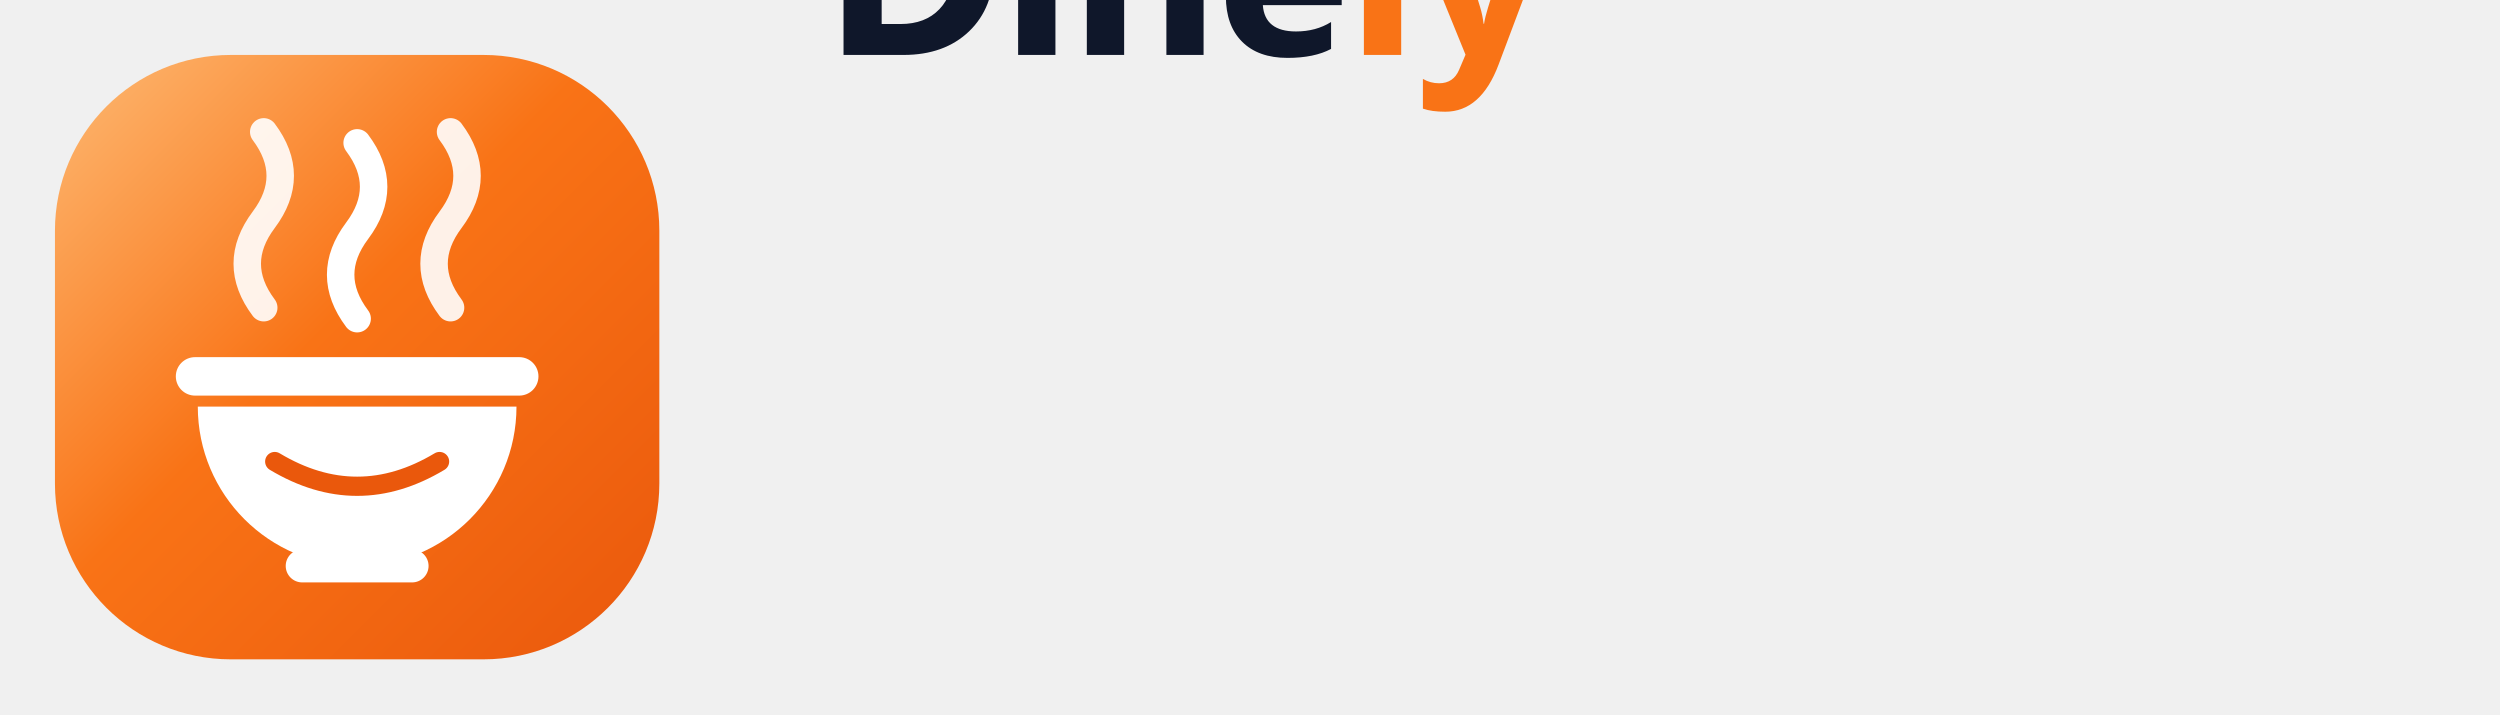
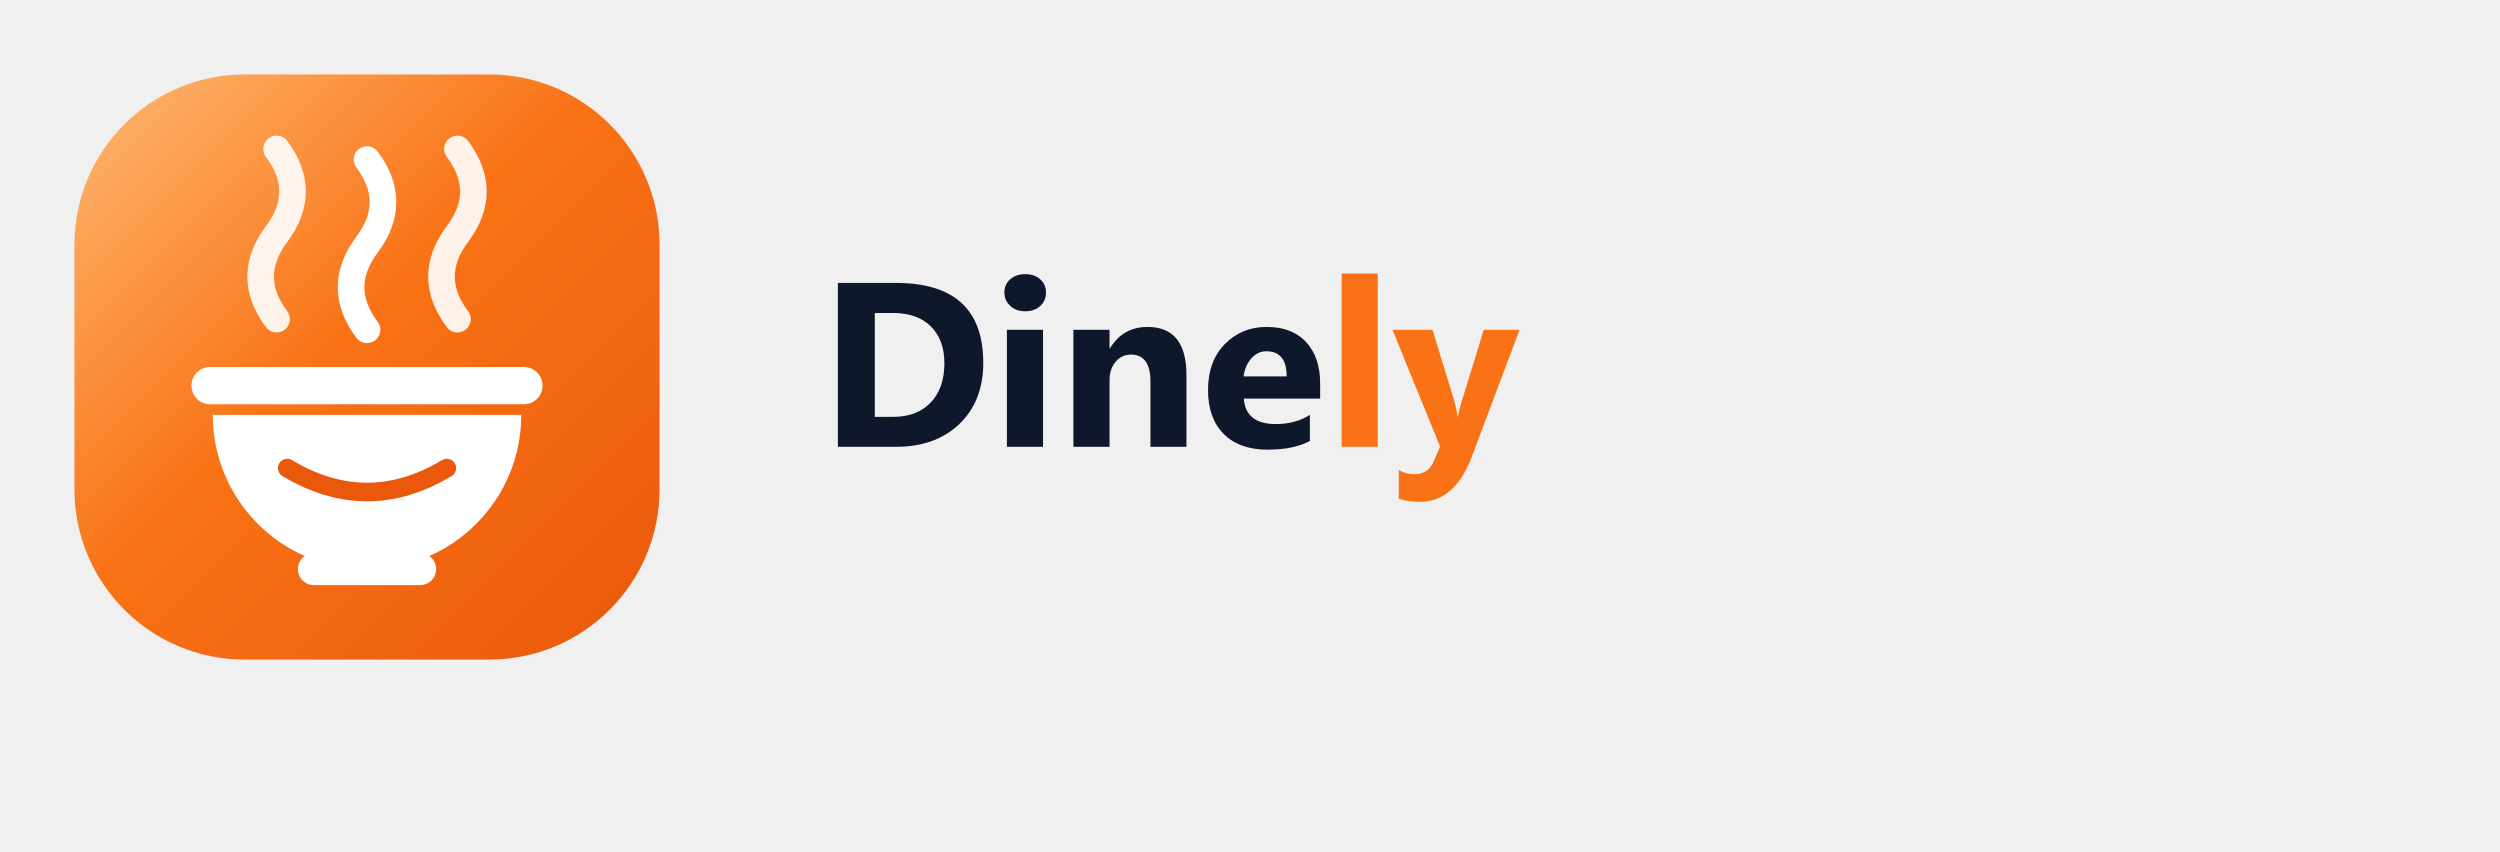
- <svg xmlns="http://www.w3.org/2000/svg" viewBox="-10 -10 455 130" width="455" height="130">
+ <svg xmlns="http://www.w3.org/2000/svg" viewBox="-14 -14 470 160" width="470" height="160">
  <defs>
    <linearGradient id="og" x1="0" y1="0" x2="1" y2="1">
      <stop offset="0" stop-color="#FDBA74" />
      <stop offset="0.45" stop-color="#F97316" />
      <stop offset="1" stop-color="#EA580C" />
    </linearGradient>
  </defs>
  <g>
    <rect width="110" height="110" rx="32" fill="url(#og)" />
    <path d="M38 46 Q32 38 38 30 Q44 22 38 14" fill="none" stroke="#fff" stroke-width="5" stroke-linecap="round" opacity="0.9" />
    <path d="M55 48 Q49 40 55 32 Q61 24 55 16" fill="none" stroke="#fff" stroke-width="5" stroke-linecap="round" />
    <path d="M72 46 Q66 38 72 30 Q78 22 72 14" fill="none" stroke="#fff" stroke-width="5" stroke-linecap="round" opacity="0.9" />
    <rect x="22" y="55" width="66" height="7" rx="3.5" fill="#fff" />
    <path d="M26 64 H84 A29 29 0 0 1 26 64 Z" fill="#fff" />
    <rect x="42" y="90" width="26" height="6" rx="3" fill="#fff" />
    <path d="M40 74 Q55 83 70 74" fill="none" stroke="#EA580C" stroke-width="3.5" stroke-linecap="round" />
  </g>
-   <path d="M143.523 0.000V-30.809H154.438Q170.852 -30.809 170.852 -15.791Q170.852 -8.594 166.372 -4.297Q161.893 0.000 154.438 0.000ZM150.463 -25.158V-5.629H153.900Q158.412 -5.629 160.979 -8.336Q163.547 -11.043 163.547 -15.705Q163.547 -20.109 161.001 -22.634Q158.455 -25.158 153.857 -25.158Z M178.736 -25.480Q177.018 -25.480 175.922 -26.501Q174.826 -27.521 174.826 -29.004Q174.826 -30.529 175.922 -31.496Q177.018 -32.463 178.736 -32.463Q180.477 -32.463 181.562 -31.496Q182.646 -30.529 182.646 -29.004Q182.646 -27.457 181.562 -26.469Q180.477 -25.480 178.736 -25.480ZM182.088 0.000H175.299V-22.000H182.088Z M209.051 0.000H202.283V-12.225Q202.283 -17.338 198.631 -17.338Q196.869 -17.338 195.730 -15.984Q194.592 -14.631 194.592 -12.547V0.000H187.803V-22.000H194.592V-18.520H194.678Q197.105 -22.537 201.746 -22.537Q209.051 -22.537 209.051 -13.471Z M234.188 -9.066H219.836Q220.180 -4.275 225.873 -4.275Q229.504 -4.275 232.254 -5.994V-1.096Q229.203 0.537 224.326 0.537Q218.998 0.537 216.055 -2.417Q213.111 -5.371 213.111 -10.656Q213.111 -16.135 216.291 -19.336Q219.471 -22.537 224.111 -22.537Q228.924 -22.537 231.556 -19.680Q234.188 -16.822 234.188 -11.924ZM227.893 -13.234Q227.893 -17.961 224.068 -17.961Q222.436 -17.961 221.243 -16.607Q220.051 -15.254 219.793 -13.234Z" fill="#0F172A" />
-   <path d="M245.016 0.000H238.227V-32.570H245.016Z M271.678 -22.000 262.740 1.762Q259.518 10.334 253.029 10.334Q250.559 10.334 248.969 9.775V4.361Q250.322 5.156 251.912 5.156Q254.533 5.156 255.564 2.686L256.725 -0.043L247.787 -22.000H255.307L259.410 -8.615Q259.797 -7.369 260.012 -5.672H260.098Q260.291 -6.918 260.807 -8.572L264.953 -22.000Z" fill="#F97316" />
+   <path d="M143.523 70.000V39.191H154.438Q170.852 39.191 170.852 54.209Q170.852 61.406 166.372 65.703Q161.893 70.000 154.438 70.000ZM150.463 44.842V64.371H153.900Q158.412 64.371 160.979 61.664Q163.547 58.957 163.547 54.295Q163.547 49.891 161.001 47.366Q158.455 44.842 153.857 44.842Z M178.736 44.520Q177.018 44.520 175.922 43.499Q174.826 42.479 174.826 40.996Q174.826 39.471 175.922 38.504Q177.018 37.537 178.736 37.537Q180.477 37.537 181.562 38.504Q182.646 39.471 182.646 40.996Q182.646 42.543 181.562 43.531Q180.477 44.520 178.736 44.520ZM182.088 70.000H175.299V48.000H182.088Z M209.051 70.000H202.283V57.775Q202.283 52.662 198.631 52.662Q196.869 52.662 195.730 54.016Q194.592 55.369 194.592 57.453V70.000H187.803V48.000H194.592V51.480H194.678Q197.105 47.463 201.746 47.463Q209.051 47.463 209.051 56.529Z M234.188 60.934H219.836Q220.180 65.725 225.873 65.725Q229.504 65.725 232.254 64.006V68.904Q229.203 70.537 224.326 70.537Q218.998 70.537 216.055 67.583Q213.111 64.629 213.111 59.344Q213.111 53.865 216.291 50.664Q219.471 47.463 224.111 47.463Q228.924 47.463 231.556 50.320Q234.188 53.178 234.188 58.076ZM227.893 56.766Q227.893 52.039 224.068 52.039Q222.436 52.039 221.243 53.393Q220.051 54.746 219.793 56.766Z" fill="#0F172A" />
+   <path d="M245.016 70.000H238.227V37.430H245.016Z M271.678 48.000 262.740 71.762Q259.518 80.334 253.029 80.334Q250.559 80.334 248.969 79.775V74.361Q250.322 75.156 251.912 75.156Q254.533 75.156 255.564 72.686L256.725 69.957L247.787 48.000H255.307L259.410 61.385Q259.797 62.631 260.012 64.328H260.098Q260.291 63.082 260.807 61.428L264.953 48.000Z" fill="#F97316" />
</svg>
